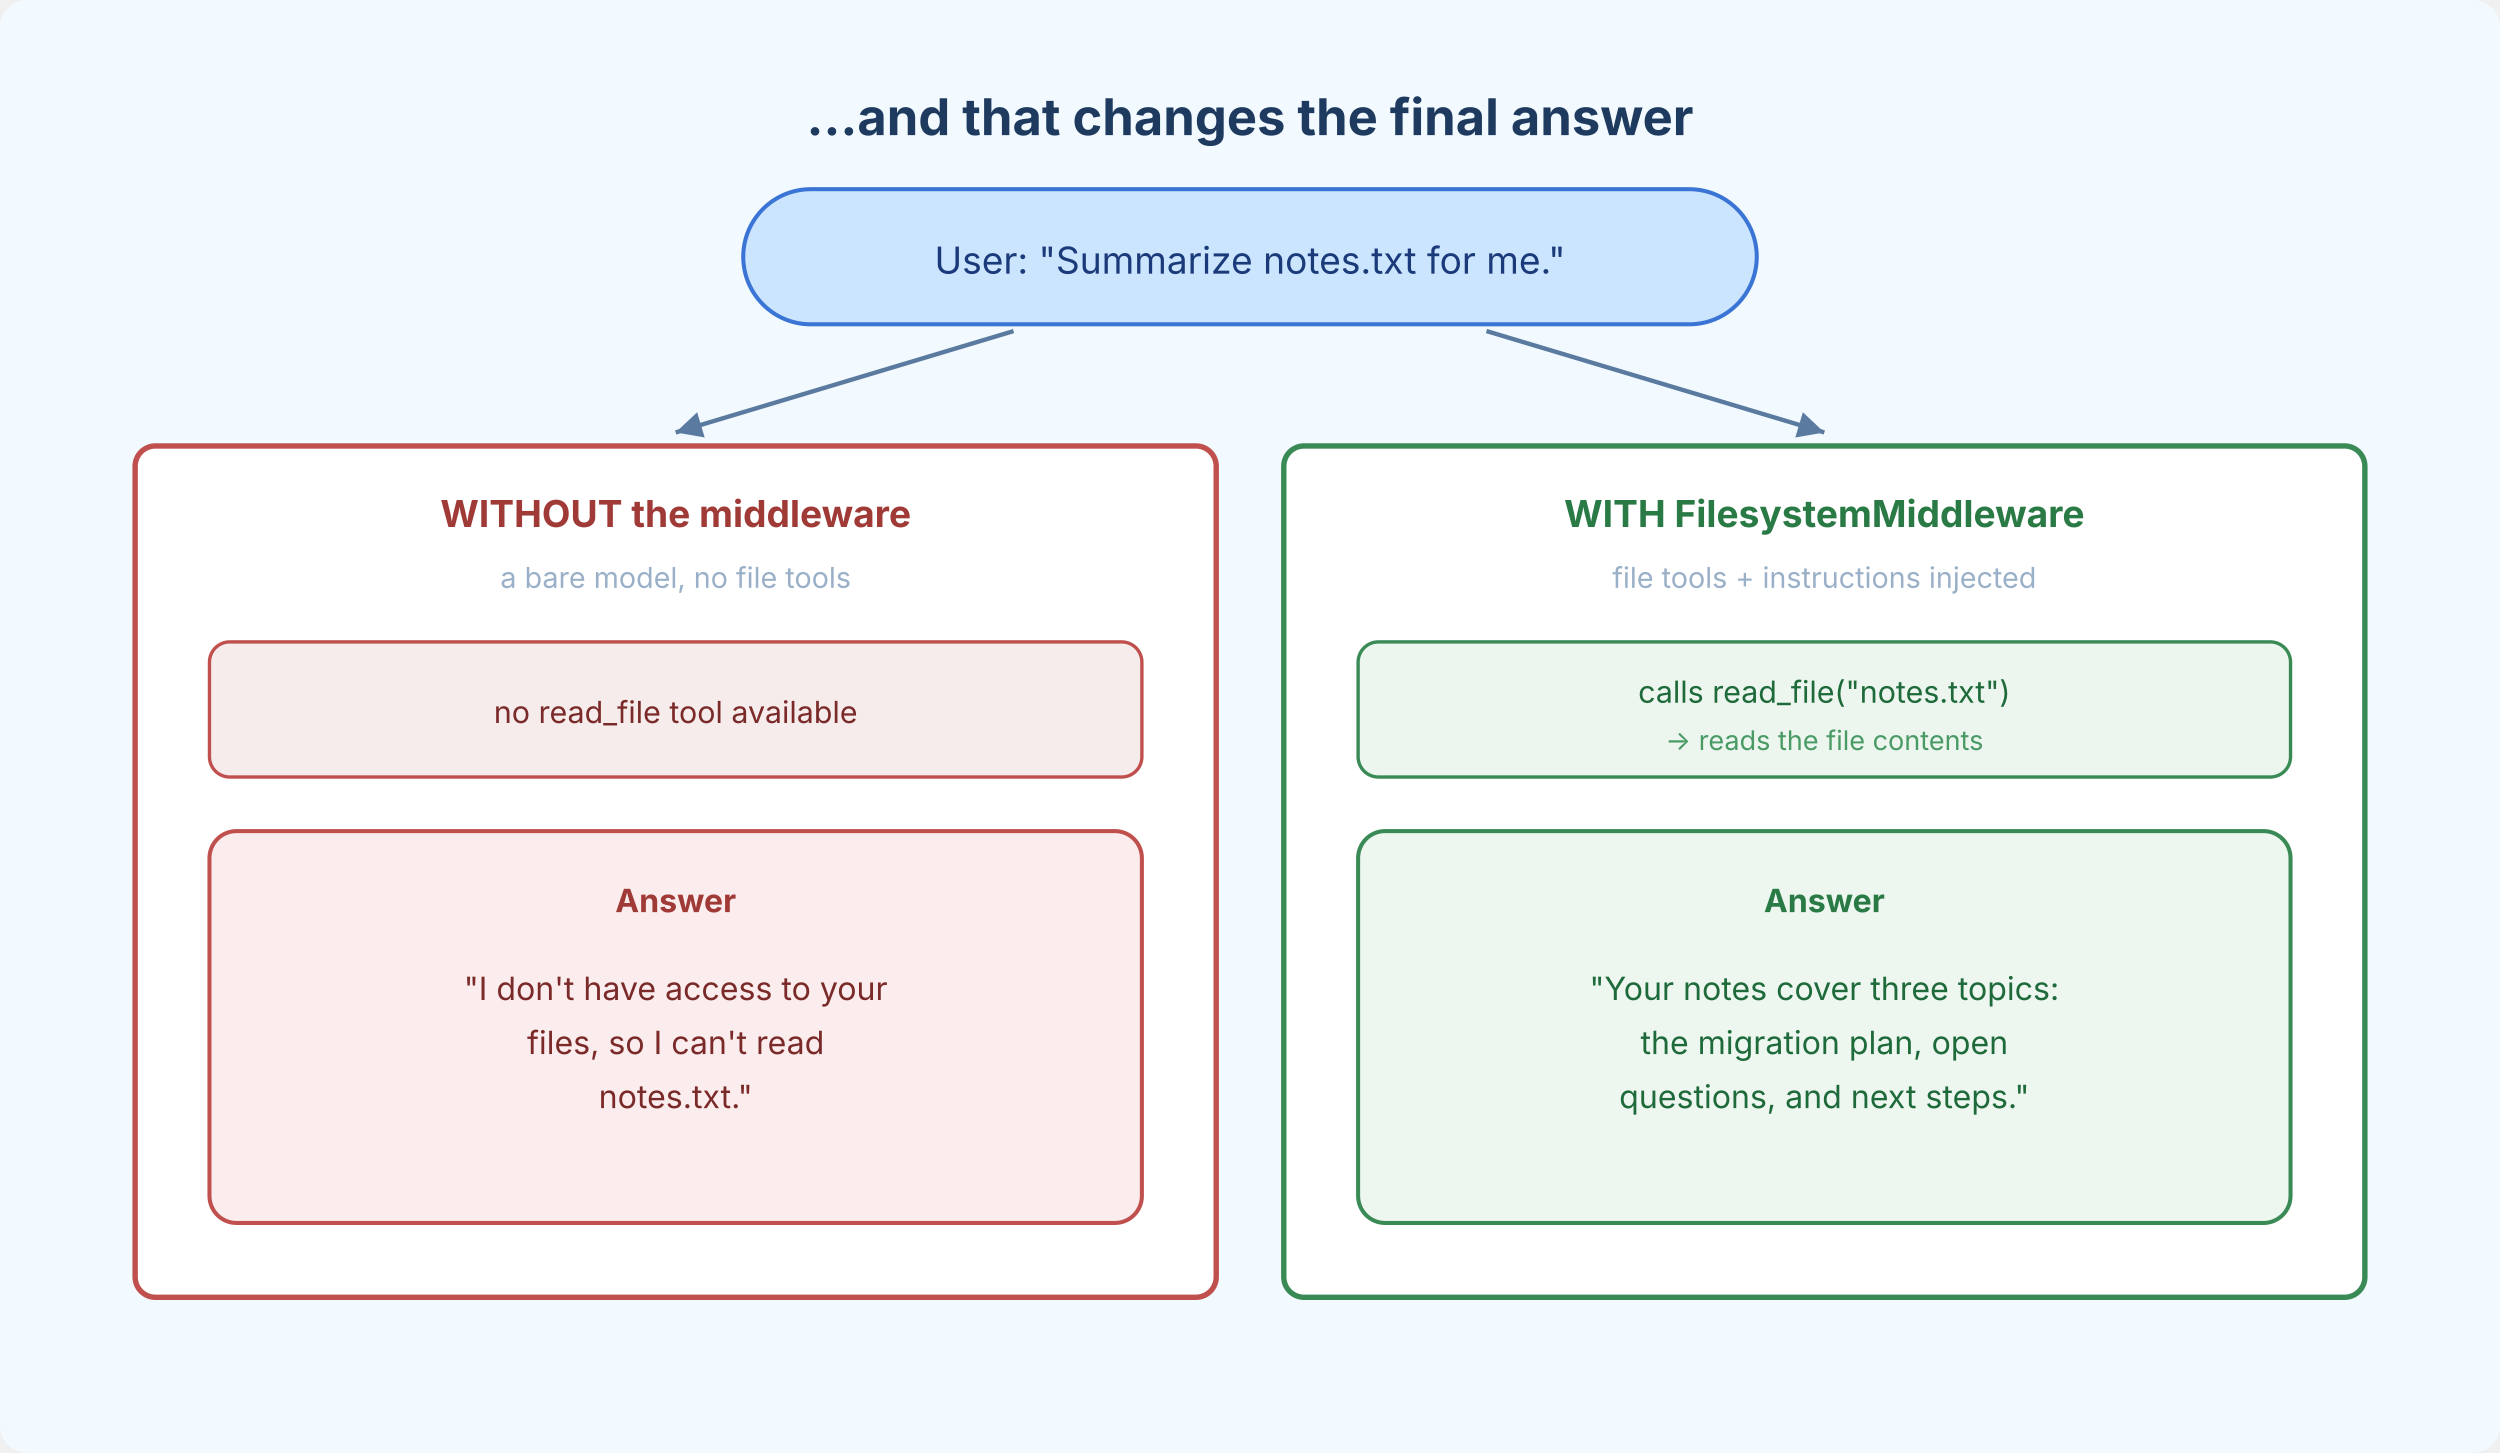
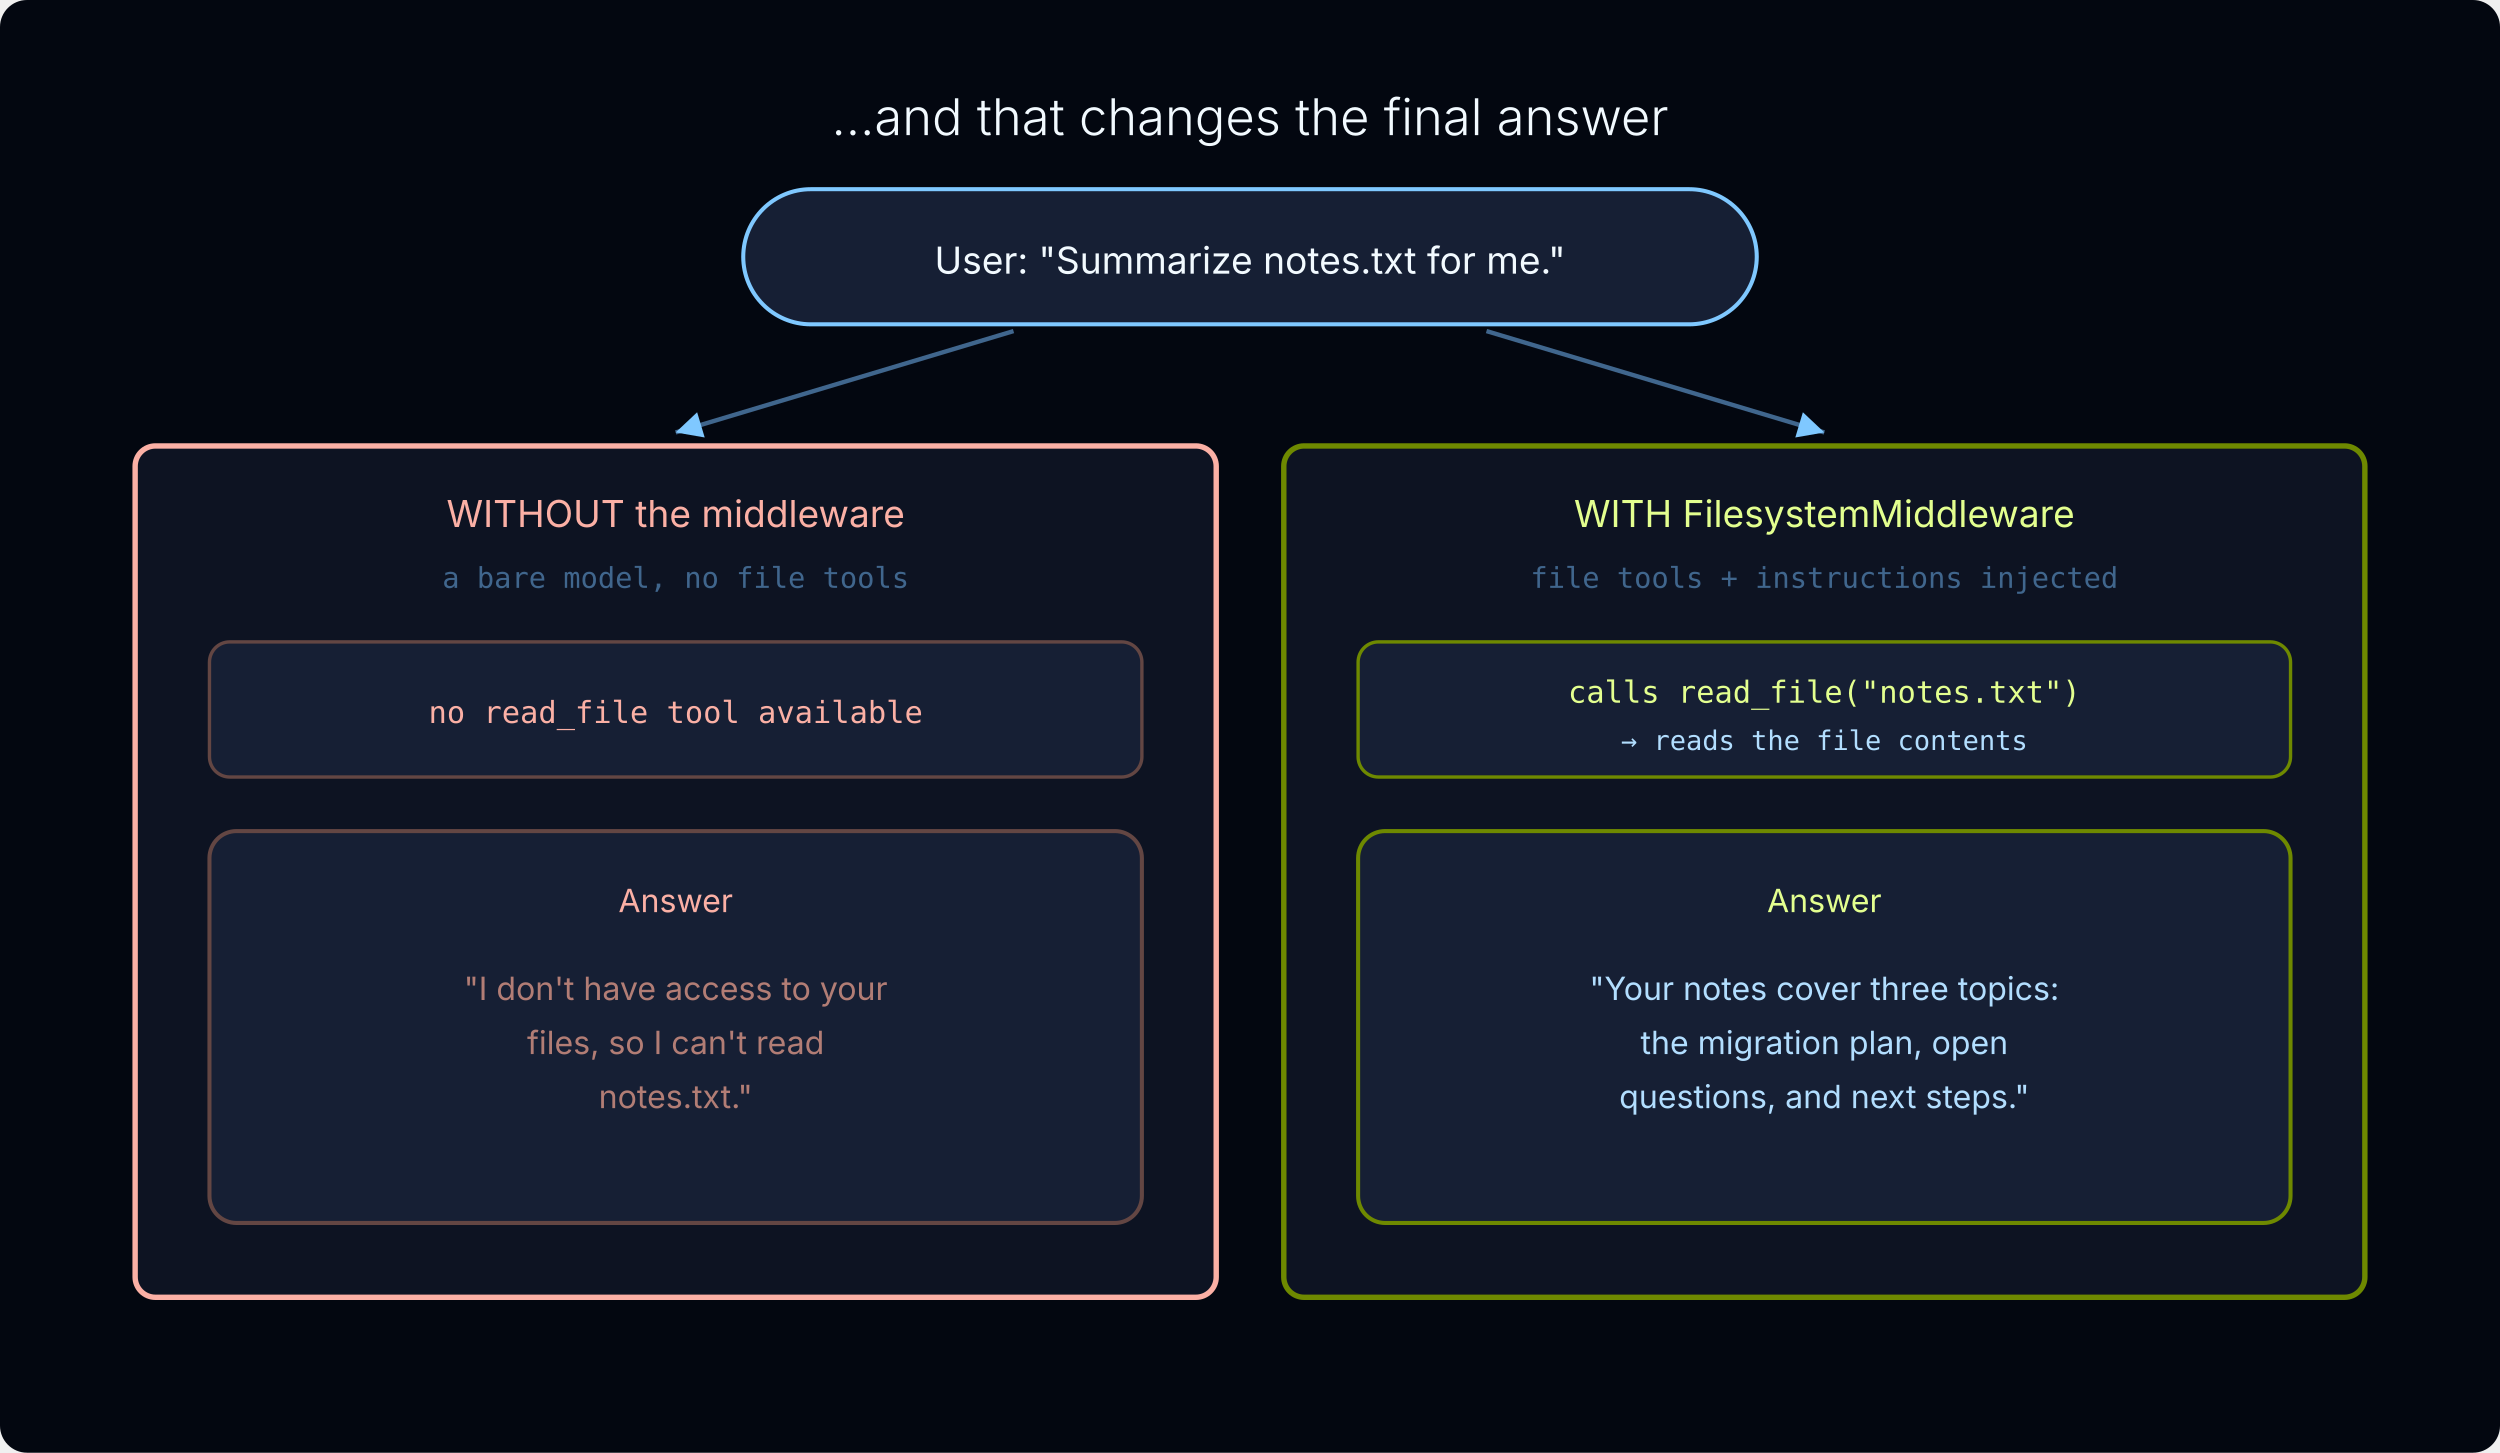
- <svg xmlns="http://www.w3.org/2000/svg" width="740" height="430" font-family="-apple-system, BlinkMacSystemFont, 'Segoe UI', sans-serif">
+ <svg xmlns="http://www.w3.org/2000/svg" width="740" height="430" font-family="'Inter', -apple-system, BlinkMacSystemFont, 'Segoe UI', sans-serif">
  <defs>
    <marker id="mw4-arr" markerWidth="8" markerHeight="8" refX="6" refY="3" orient="auto">
-       <path d="M0,0 L6,3 L0,6 Z" fill="#5A7A9F" />
+       <path d="M0,0 L6,3 L0,6 Z" fill="#7FC8FF" />
    </marker>
  </defs>
-   <rect width="740" height="430" fill="#F2FAFF" rx="8" />
-   <text x="370" y="40" text-anchor="middle" font-size="15" font-weight="700" fill="#1E3A5F">…and that changes the final answer</text>
-   <rect x="220" y="56" width="300" height="40" rx="20" fill="#CCE5FF" stroke="#3A74D4" stroke-width="1.2" />
-   <text x="370" y="81" text-anchor="middle" font-size="11" fill="#1A3A7A">User: "Summarize notes.txt for me."</text>
-   <line x1="300" y1="98" x2="200" y2="128" stroke="#5A7A9F" stroke-width="1.3" marker-end="url(#mw4-arr)" />
-   <line x1="440" y1="98" x2="540" y2="128" stroke="#5A7A9F" stroke-width="1.3" marker-end="url(#mw4-arr)" />
-   <rect x="40" y="132" width="320" height="252" rx="6" fill="white" stroke="#C0504D" stroke-width="1.6" />
-   <text x="200" y="156" text-anchor="middle" font-size="11" font-weight="700" fill="#A03A37">WITHOUT the middleware</text>
-   <text x="200" y="174" text-anchor="middle" font-size="8.5" fill="#9AB0C8">a bare model, no file tools</text>
-   <rect x="62" y="190" width="276" height="40" rx="6" fill="#F6ECEC" stroke="#C0504D" stroke-width="1" />
-   <text x="200" y="214" text-anchor="middle" font-size="9" fill="#7A2A28">no read_file tool available</text>
-   <rect x="62" y="246" width="276" height="116" rx="8" fill="#FBEDED" stroke="#C0504D" stroke-width="1.2" />
-   <text x="200" y="270" text-anchor="middle" font-size="9.5" font-weight="700" fill="#A03A37">Answer</text>
-   <text x="200" y="296" text-anchor="middle" font-size="9.5" fill="#7A2A28">"I don't have access to your</text>
-   <text x="200" y="312" text-anchor="middle" font-size="9.5" fill="#7A2A28">files, so I can't read</text>
-   <text x="200" y="328" text-anchor="middle" font-size="9.5" fill="#7A2A28">notes.txt."</text>
-   <rect x="380" y="132" width="320" height="252" rx="6" fill="white" stroke="#3A8A55" stroke-width="1.6" />
-   <text x="540" y="156" text-anchor="middle" font-size="11" font-weight="700" fill="#2A7A45">WITH FilesystemMiddleware</text>
-   <text x="540" y="174" text-anchor="middle" font-size="8.5" fill="#9AB0C8">file tools + instructions injected</text>
-   <rect x="402" y="190" width="276" height="40" rx="6" fill="#ECF6EF" stroke="#3A8A55" stroke-width="1" />
-   <text x="540" y="208" text-anchor="middle" font-size="9" fill="#1F6A3A">calls read_file("notes.txt")</text>
-   <text x="540" y="222" text-anchor="middle" font-size="8" fill="#4A9A66">→ reads the file contents</text>
-   <rect x="402" y="246" width="276" height="116" rx="8" fill="#EDF7F0" stroke="#3A8A55" stroke-width="1.2" />
-   <text x="540" y="270" text-anchor="middle" font-size="9.5" font-weight="700" fill="#2A7A45">Answer</text>
-   <text x="540" y="296" text-anchor="middle" font-size="9.5" fill="#1F6A3A">"Your notes cover three topics:</text>
-   <text x="540" y="312" text-anchor="middle" font-size="9.5" fill="#1F6A3A">the migration plan, open</text>
-   <text x="540" y="328" text-anchor="middle" font-size="9.5" fill="#1F6A3A">questions, and next steps."</text>
+   <rect width="740" height="430" fill="#030710" rx="8" />
+   <text x="370" y="40" text-anchor="middle" font-size="15" font-weight="300" fill="#F2FAFF">…and that changes the final answer</text>
+   <rect x="220" y="56" width="300" height="40" rx="20" fill="#161F34" stroke="#7FC8FF" stroke-width="1.2" />
+   <text x="370" y="81" text-anchor="middle" font-size="11" fill="#F2FAFF">User: "Summarize notes.txt for me."</text>
+   <line x1="300" y1="98" x2="200" y2="128" stroke="#40668D" stroke-width="1.3" marker-end="url(#mw4-arr)" />
+   <line x1="440" y1="98" x2="540" y2="128" stroke="#40668D" stroke-width="1.3" marker-end="url(#mw4-arr)" />
+   <rect x="40" y="132" width="320" height="252" rx="6" fill="#0D1322" stroke="#FBB0A5" stroke-width="1.6" />
+   <text x="200" y="156" text-anchor="middle" font-size="11" font-weight="400" fill="#FBB0A5">WITHOUT the middleware</text>
+   <text x="200" y="174" text-anchor="middle" font-size="8.5" fill="#40668D" font-family="'IBM Plex Mono', ui-monospace, SFMono-Regular, Menlo, Consolas, monospace">a bare model, no file tools</text>
+   <rect x="62" y="190" width="276" height="40" rx="6" fill="#161F34" stroke="#634643" stroke-width="1" />
+   <text x="200" y="214" text-anchor="middle" font-size="9" fill="#FBB0A5" font-family="'IBM Plex Mono', ui-monospace, SFMono-Regular, Menlo, Consolas, monospace">no read_file tool available</text>
+   <rect x="62" y="246" width="276" height="116" rx="8" fill="#161F34" stroke="#634643" stroke-width="1.2" />
+   <text x="200" y="270" text-anchor="middle" font-size="9.5" font-weight="400" fill="#FBB0A5">Answer</text>
+   <text x="200" y="296" text-anchor="middle" font-size="9.5" fill="#B27D75">"I don't have access to your</text>
+   <text x="200" y="312" text-anchor="middle" font-size="9.5" fill="#B27D75">files, so I can't read</text>
+   <text x="200" y="328" text-anchor="middle" font-size="9.5" fill="#B27D75">notes.txt."</text>
+   <rect x="380" y="132" width="320" height="252" rx="6" fill="#0D1322" stroke="#6E8900" stroke-width="1.6" />
+   <text x="540" y="156" text-anchor="middle" font-size="11" font-weight="400" fill="#E3FF8F">WITH FilesystemMiddleware</text>
+   <text x="540" y="174" text-anchor="middle" font-size="8.5" fill="#40668D" font-family="'IBM Plex Mono', ui-monospace, SFMono-Regular, Menlo, Consolas, monospace">file tools + instructions injected</text>
+   <rect x="402" y="190" width="276" height="40" rx="6" fill="#161F34" stroke="#6E8900" stroke-width="1" />
+   <text x="540" y="208" text-anchor="middle" font-size="9" fill="#E3FF8F" font-family="'IBM Plex Mono', ui-monospace, SFMono-Regular, Menlo, Consolas, monospace">calls read_file("notes.txt")</text>
+   <text x="540" y="222" text-anchor="middle" font-size="8" fill="#B2DEFF" font-family="'IBM Plex Mono', ui-monospace, SFMono-Regular, Menlo, Consolas, monospace">→ reads the file contents</text>
+   <rect x="402" y="246" width="276" height="116" rx="8" fill="#161F34" stroke="#6E8900" stroke-width="1.2" />
+   <text x="540" y="270" text-anchor="middle" font-size="9.5" font-weight="400" fill="#E3FF8F">Answer</text>
+   <text x="540" y="296" text-anchor="middle" font-size="9.5" fill="#B2DEFF">"Your notes cover three topics:</text>
+   <text x="540" y="312" text-anchor="middle" font-size="9.5" fill="#B2DEFF">the migration plan, open</text>
+   <text x="540" y="328" text-anchor="middle" font-size="9.5" fill="#B2DEFF">questions, and next steps."</text>
</svg>
